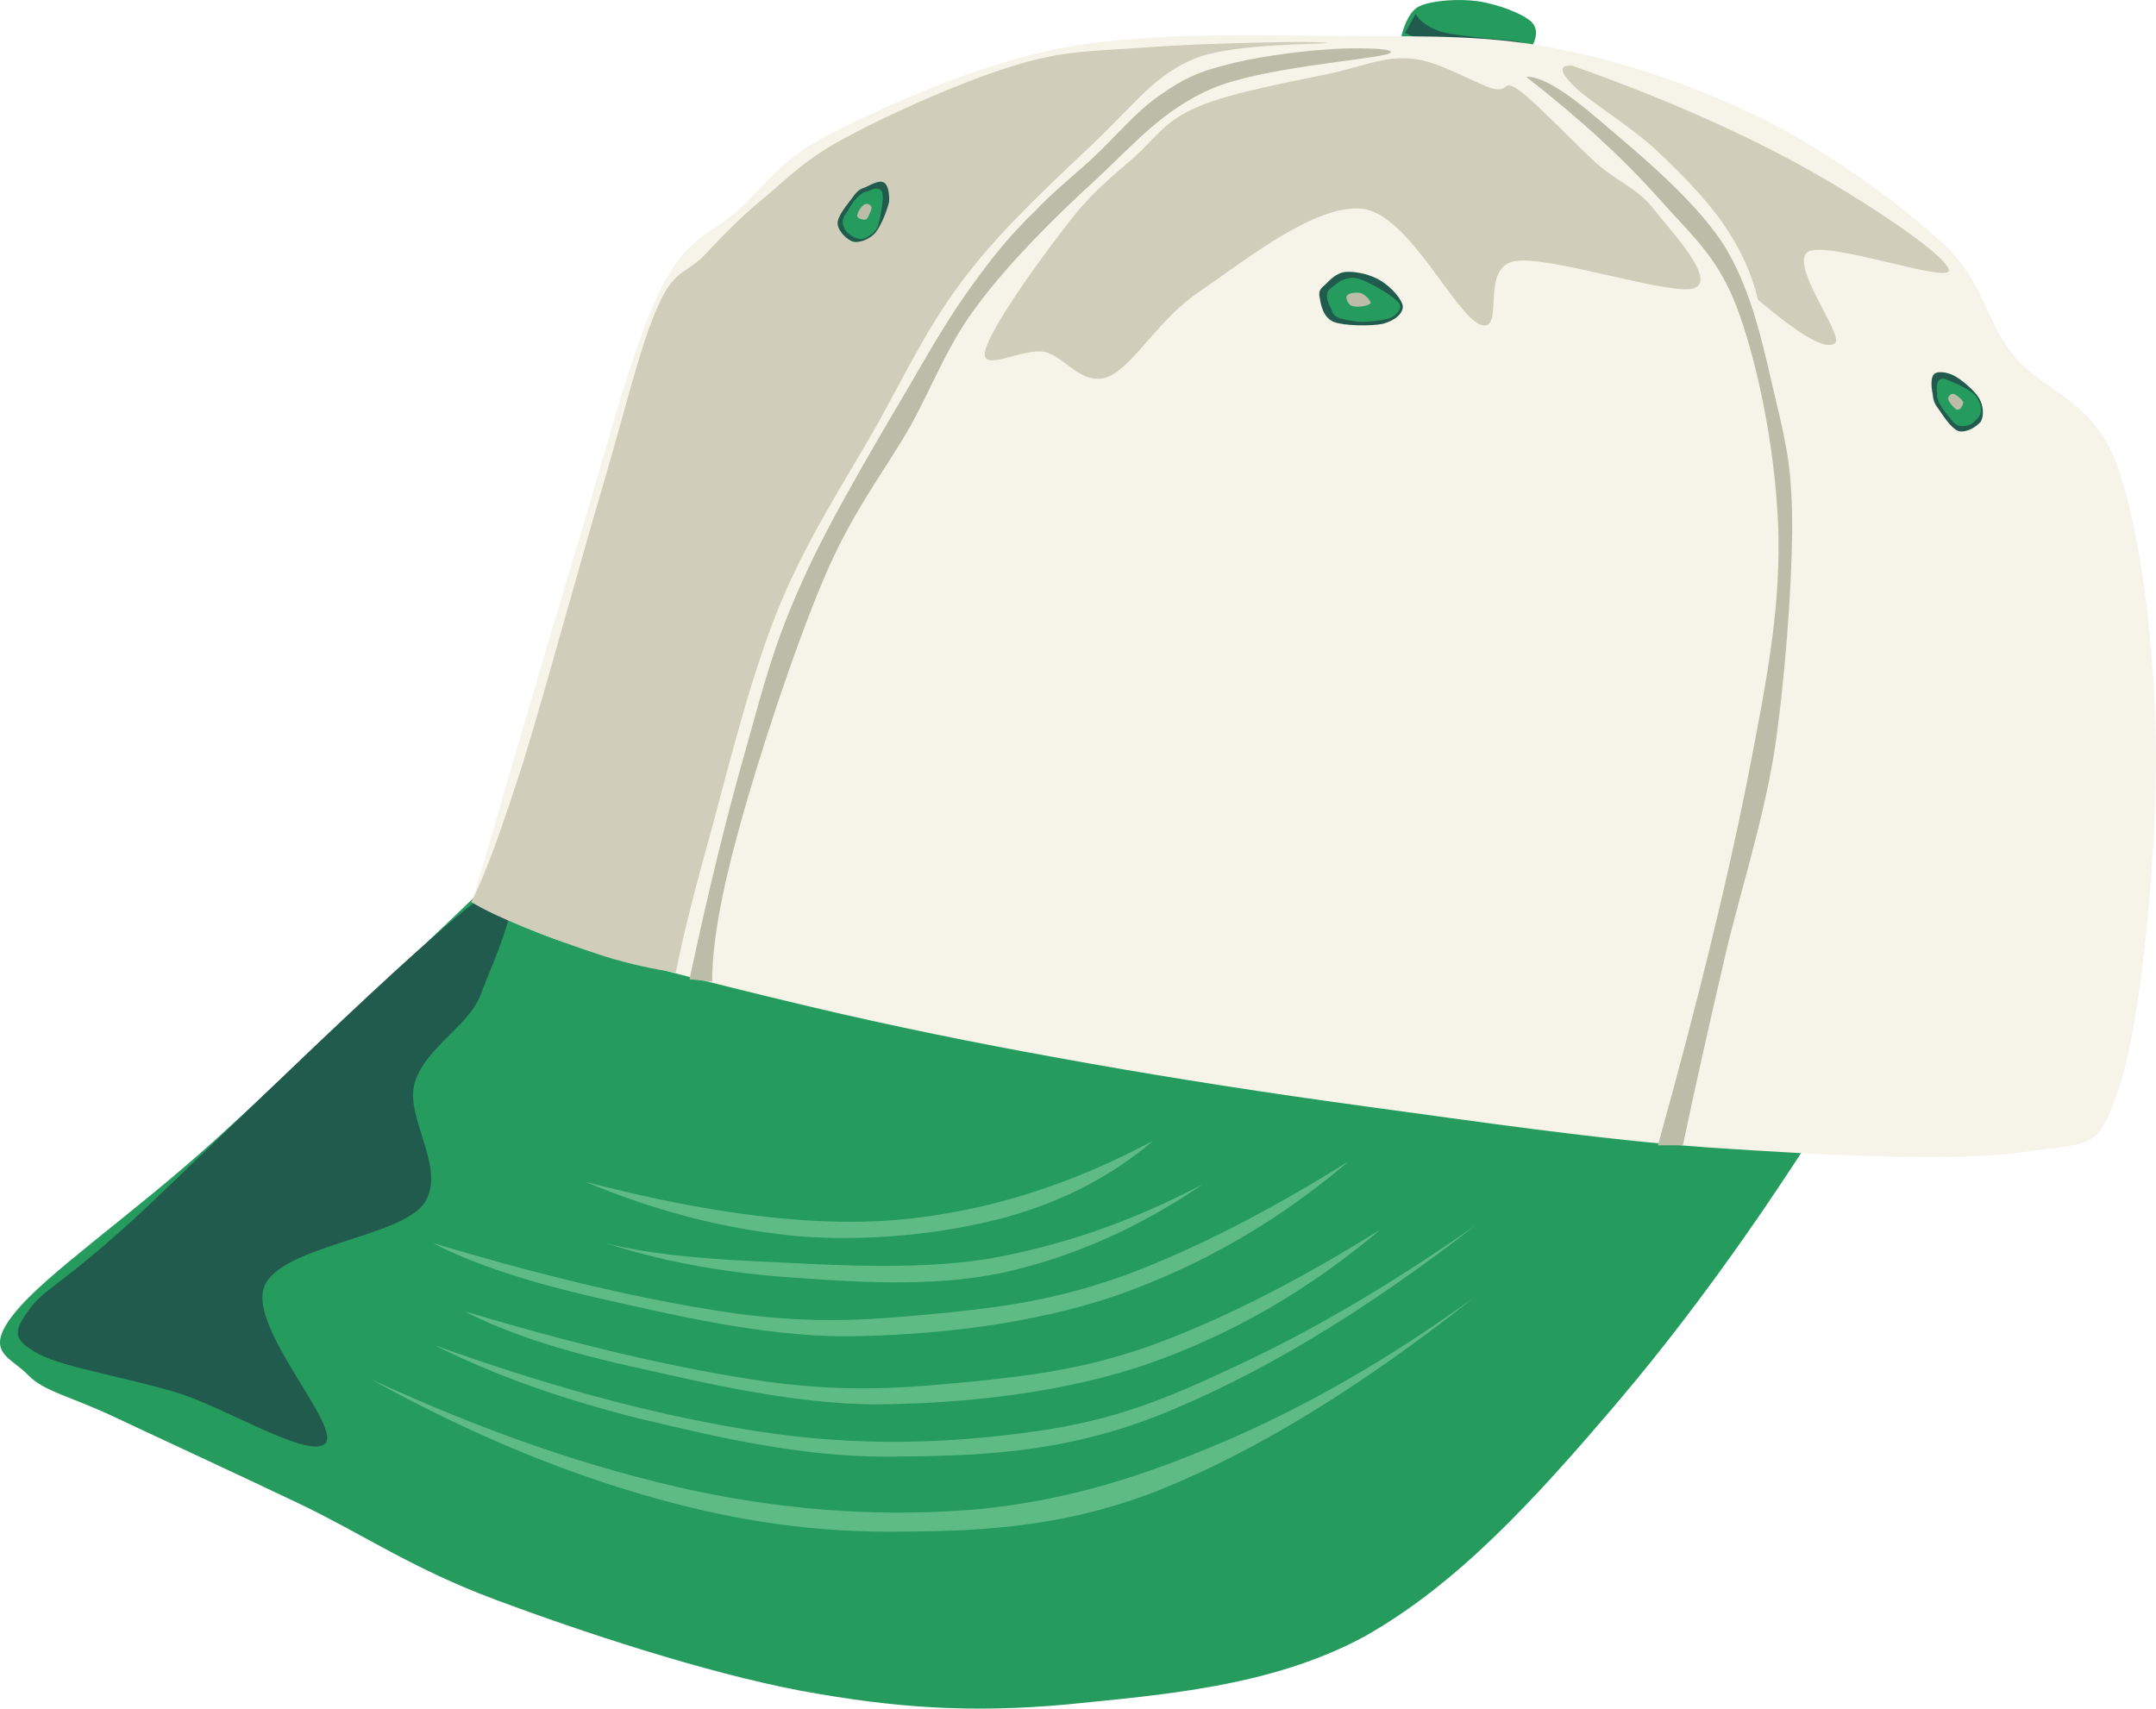
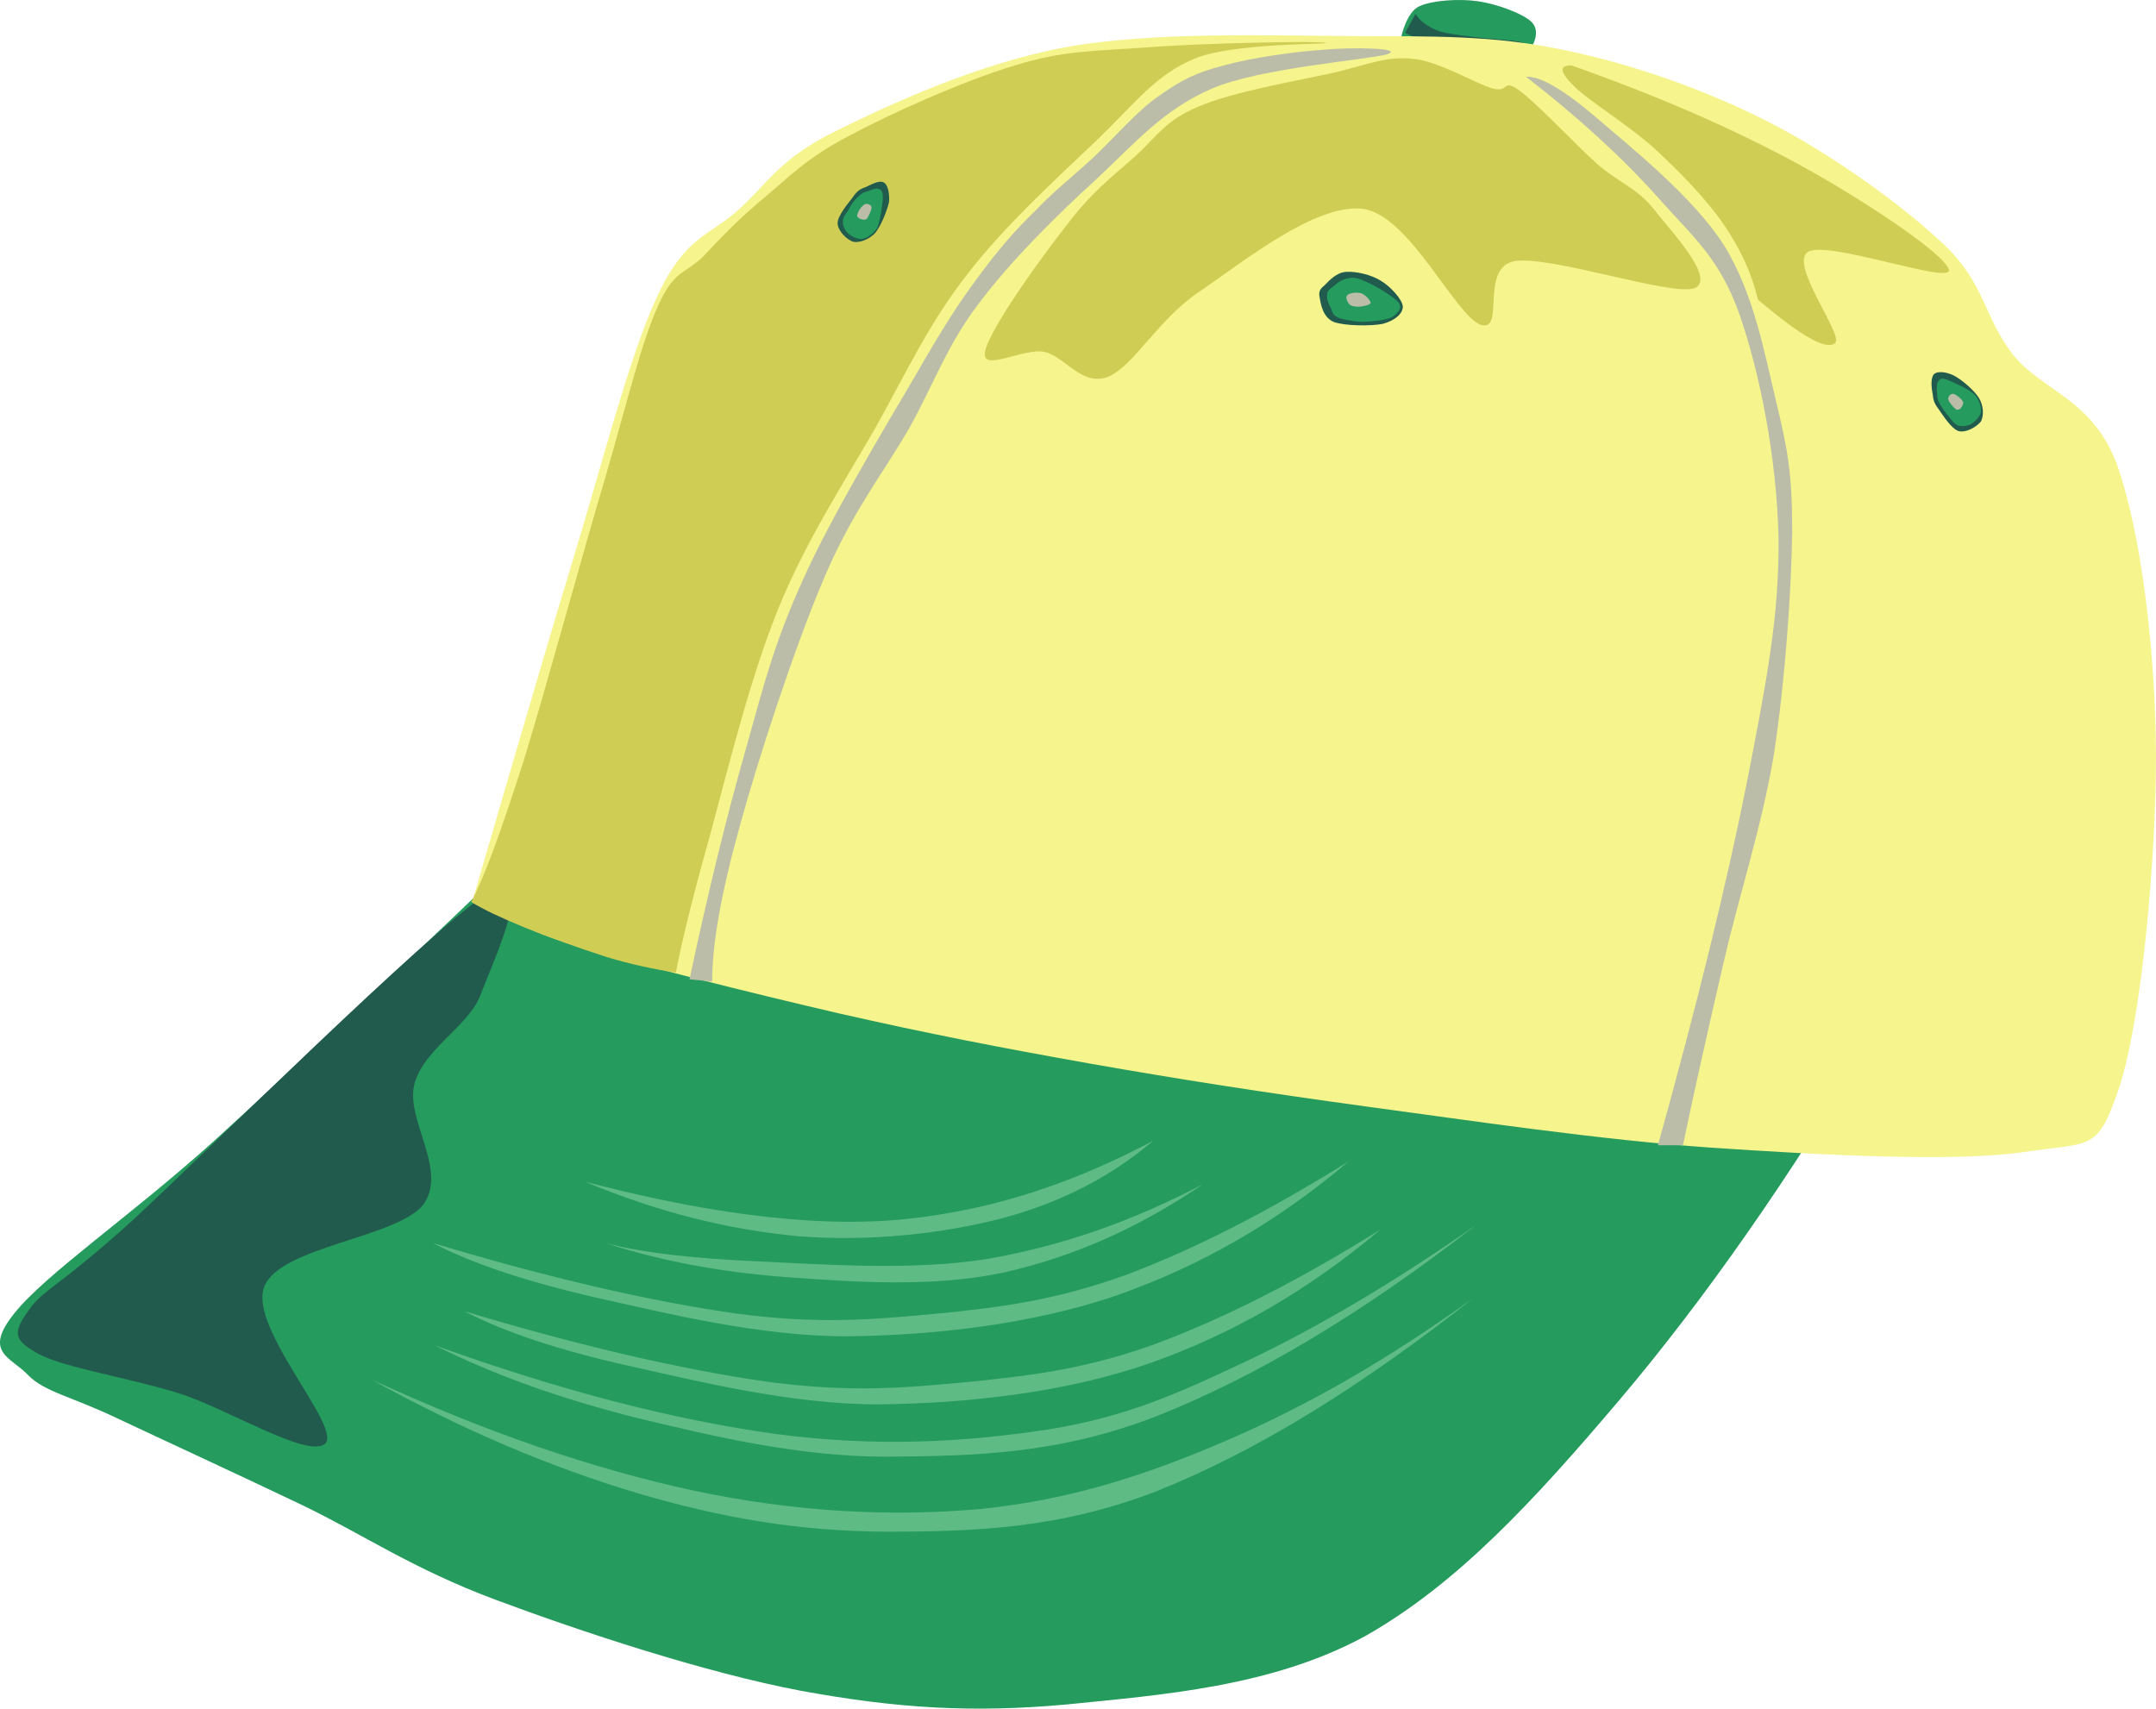
<svg xmlns="http://www.w3.org/2000/svg" enable-background="new 0 0 403.329 319.664" height="101.457" overflow="visible" space="preserve" viewBox="0 0 128.001 101.457" width="128.001" version="1.1" id="svg55" style="overflow:visible">
  <defs id="defs59" />
-   <g id="Layer_1" transform="matrix(0.3172539,0,0,0.3172539,0.04214559,0.02932884)">
-     <path d="m 262.102,6.763 c 0,0 0.972,-4.608 3.384,-5.688 2.412,-1.116 7.416,-1.44 10.944,-0.937 3.563,0.504 8.567,2.34 10.116,3.96 1.548,1.584 0.468,4.356 -0.9,5.616 -1.368,1.224 -3.24,2.196 -7.2,1.692 -3.997,-0.503 -16.344,-4.643 -16.344,-4.643 z" id="path4" style="clip-rule:evenodd;fill:#259b5e;fill-rule:evenodd" />
-     <path d="m 264.766,2.515 -1.944,3.528 c 1.836,0.972 4.14,1.764 7.2,2.664 2.988,0.792 8.172,2.34 10.836,2.304 2.448,-0.18 4.824,-2.304 4.356,-2.916 -0.54,-0.576 -5.005,-0.828 -7.561,-1.044 -2.736,-0.324 -6.156,-0.648 -8.316,-1.26 C 267.142,5 265.665,3.956 264.766,2.515 Z" id="path6" style="clip-rule:evenodd;fill:#215b4d;fill-rule:evenodd" />
-     <path d="m 96.573,160.231 c -22.248,21.384 -40.788,38.735 -56.592,53.173 -15.912,14.326 -31.5,24.875 -37.44,32.326 -5.904,7.346 -0.648,8.137 2.556,11.521 3.132,3.203 8.064,3.996 16.596,8.063 8.532,4.033 22.464,10.441 34.452,16.164 11.844,5.689 20.844,12.025 36.576,17.893 15.732,5.869 38.952,13.572 57.024,16.992 17.856,3.275 32.04,4.176 49.788,2.557 17.748,-1.801 38.269,-3.277 55.729,-12.744 17.279,-9.756 31.644,-25.344 47.664,-44.244 16.02,-18.936 31.571,-41.256 47.628,-68.076 C 265.917,182.66 181.246,171.463 96.573,160.231 Z" id="path8" style="clip-rule:evenodd;fill:#259b5e;fill-rule:evenodd" />
-     <path d="m 109.317,221.072 c 15.264,3.996 28.8,6.406 41.292,7.234 12.348,0.793 21.78,-0.107 32.76,-2.555 10.908,-2.521 21.492,-6.588 32.328,-12.348 -7.775,6.623 -16.956,11.447 -28.08,14.471 -11.232,2.953 -25.164,4.465 -38.304,3.42 -13.176,-1.222 -26.315,-4.499 -39.996,-10.222 z" id="path10" style="clip-rule:evenodd;fill:#5ebb84;fill-rule:evenodd" />
-     <path d="m 113.169,232.555 c 10.044,3.277 21.06,5.4 33.588,6.373 12.636,0.9 27.504,2.016 40.86,-0.828 13.176,-2.953 25.38,-8.389 37.44,-16.596 -13.104,6.912 -26.388,11.592 -40.428,14.039 -14.22,2.268 -31.32,0.973 -43.38,0.432 -12.023,-0.577 -21.24,-1.584 -28.08,-3.42 z" id="path12" style="clip-rule:evenodd;fill:#5ebb84;fill-rule:evenodd" />
-     <path d="m 80.841,232.555 c 7.596,3.924 17.568,7.236 30.6,10.225 12.924,2.881 30.42,7.236 46.8,7.236 16.308,-0.145 34.812,-2.232 50.652,-7.668 15.804,-5.58 29.988,-13.717 43.38,-25.092 -15.228,9.504 -28.8,16.416 -41.688,21.275 -12.959,4.645 -22.644,5.977 -34.884,7.199 -12.348,1.152 -22.428,2.125 -38.304,0 -15.948,-2.302 -34.523,-6.55 -56.556,-13.175 z" id="path14" style="clip-rule:evenodd;fill:#5ebb84;fill-rule:evenodd" />
-     <path d="m 86.781,245.336 c 7.56,3.924 17.64,7.271 30.636,10.188 12.924,2.881 30.42,7.236 46.8,7.236 16.38,-0.18 34.74,-2.125 50.616,-7.633 15.805,-5.543 29.952,-13.787 43.416,-25.127 -15.228,9.504 -28.8,16.416 -41.688,21.275 -12.888,4.717 -22.716,5.977 -34.92,7.236 -12.384,1.152 -22.356,2.123 -38.268,0 -15.983,-2.304 -34.523,-6.552 -56.592,-13.175 z" id="path16" style="clip-rule:evenodd;fill:#5ebb84;fill-rule:evenodd" />
-     <path d="m 81.237,251.707 c 11.268,5.652 23.616,10.008 37.872,13.607 14.292,3.422 30.312,7.273 46.8,7.236 16.308,-0.143 32.112,-0.432 50.616,-7.668 18.504,-7.379 38.088,-19.008 59.58,-35.711 -14.94,10.439 -28.656,18.611 -42.12,25.092 -13.464,6.371 -23.04,10.764 -37.872,13.176 -15.048,2.305 -31.788,3.42 -51.048,0.863 -19.403,-2.698 -40.211,-8.099 -63.828,-16.595 z" id="path18" style="clip-rule:evenodd;fill:#5ebb84;fill-rule:evenodd" />
-     <path d="m 69.321,258.08 c 17.208,9.504 33.48,16.416 49.788,21.275 16.056,4.752 30.492,7.164 46.8,7.236 16.272,-0.037 32.22,-0.504 50.616,-7.668 18.396,-7.381 37.836,-19.297 59.148,-36.145 -15.732,11.34 -30.816,20.088 -46.368,26.783 -15.48,6.66 -29.304,11.053 -45.936,12.781 -16.812,1.477 -34.452,0.611 -53.604,-3.42 -19.26,-4.174 -38.952,-10.943 -60.444,-20.842 z" id="path20" style="clip-rule:evenodd;fill:#5ebb84;fill-rule:evenodd" />
-     <path d="m 90.598,167.467 c -11.016,7.236 -51.588,47.557 -65.916,60.84 -14.364,12.996 -16.632,12.744 -19.584,17.029 -2.988,4.176 -2.556,5.471 2.124,8.063 4.752,2.484 16.92,4.43 25.956,7.236 9.036,2.773 24.732,12.602 27.648,9.361 2.628,-3.529 -14.58,-21.781 -11.484,-29.34 3.096,-7.525 24.912,-9.072 29.772,-15.336 4.608,-6.445 -3.456,-15.949 -1.692,-22.537 1.764,-6.588 10.044,-10.691 12.348,-16.596 2.195,-6.048 11.591,-25.667 0.828,-18.72 z" id="path22" style="clip-rule:evenodd;fill:#215b4d;fill-rule:evenodd" />
-     <path d="m 88.474,167.898 c 0,0 5.976,4.861 17.46,8.496 11.556,3.674 34.56,9.396 51.048,13.213 16.452,3.744 30.204,6.408 46.8,9.359 16.596,2.916 32.4,5.4 51.912,8.064 19.512,2.629 43.56,6.229 64.224,7.668 20.7,1.404 45.792,2.736 58.717,0.828 12.815,-1.943 13.716,0.107 17.892,-12.313 4.104,-12.635 6.84,-42.587 6.804,-62.135 C 403.224,121.53 400.56,99.714 396.096,87.042 391.56,74.514 381.984,73.146 376.512,66.198 371.112,59.25 371.364,53.058 363.768,45.786 356.064,38.478 342.996,28.974 331.008,22.818 318.947,16.662 305.447,11.91 292.272,9.21 279.132,6.474 268.332,6.726 252.708,6.654 237.013,6.582 215.376,5.79 199.104,8.778 182.868,11.802 166.38,19.434 156.12,24.51 c -10.188,5.076 -12.276,9.324 -17.856,14.472 -5.58,5.148 -10.044,4.968 -15.3,16.164 -5.328,11.268 -10.404,31.68 -16.2,50.616 -5.799,19.009 -18.29,62.136 -18.29,62.136 z" id="path24" style="clip-rule:evenodd;fill:#f6f4e8;fill-rule:evenodd" />
-     <path d="m 88.042,168.727 c 2.376,-4.428 5.544,-13.067 9.792,-26.351 4.176,-13.5 11.052,-38.88 15.336,-53.208 4.176,-14.364 6.66,-24.948 9.792,-31.896 3.024,-6.912 5.112,-6.048 8.496,-9.36 3.276,-3.492 6.876,-7.272 11.484,-11.052 4.536,-3.78 7.884,-7.416 15.732,-11.484 7.848,-4.248 21.672,-10.404 31.068,-13.212 9.288,-2.88 14.868,-2.664 24.66,-3.384 9.792,-0.792 31.968,-1.26 33.624,-0.864 1.26,0.324 -17.424,-0.072 -24.66,2.988 -7.128,2.952 -10.872,8.064 -17.892,14.904 -7.2,6.876 -17.64,16.308 -24.66,25.524 -7.056,9.036 -11.16,17.928 -17.028,28.476 -6.012,10.476 -13.176,21.456 -18.288,34.056 -5.148,12.672 -9.216,29.196 -12.348,40.824 -3.204,11.447 -5.472,20.305 -6.804,27.252 -4.14,-0.648 -8.388,-1.512 -13.176,-2.988 -4.86,-1.547 -11.124,-3.816 -15.336,-5.543 -4.249,-1.729 -7.417,-3.241 -9.792,-4.682 z" id="path26" style="clip-rule:evenodd;fill:#d0cdba;fill-rule:evenodd" />
-     <path d="m 133.149,183.631 c -0.036,-6.875 1.62,-16.344 5.112,-28.943 3.456,-12.708 10.368,-33.804 15.732,-46.368 5.328,-12.672 11.232,-19.908 16.164,-28.512 4.716,-8.604 6.984,-15.336 12.78,-22.968 5.904,-7.92 14.616,-16.596 22.104,-23.4 7.272,-6.804 12.564,-13.068 21.708,-16.992 9.181,-3.888 29.124,-5.328 32.761,-6.408 3.239,-1.152 -6.66,-1.332 -11.916,-0.828 -5.328,0.36 -13.464,1.476 -18.721,2.952 -5.184,1.332 -7.812,2.664 -11.916,5.544 -4.319,2.88 -8.748,8.244 -12.743,11.916 -3.889,3.564 -7.165,6.084 -10.656,9.792 -3.672,3.528 -6.84,7.164 -10.62,12.312 -3.816,5.148 -6.444,9.216 -11.916,18.72 -5.58,9.54 -15.588,26.1 -20.844,37.872 -5.292,11.664 -7.128,18.828 -10.656,31.5 -3.6,12.6 -7.092,26.784 -10.62,43.38 1.404,0.144 2.807,0.288 4.247,0.431 z" id="path28" style="clip-rule:evenodd;fill:#bbbda8;fill-rule:evenodd" />
-     <path d="m 285.466,14.288 c 9.863,7.668 17.892,15.012 24.659,22.572 6.589,7.452 11.557,11.304 15.337,22.104 3.743,10.764 6.947,26.892 7.235,41.724 0.145,14.58 -2.268,26.928 -5.976,45.936 -3.816,19.08 -9.252,41.255 -16.597,67.644 h 4.681 c 2.268,-10.873 4.824,-22.176 7.668,-34.453 2.844,-12.348 7.128,-25.307 9.359,-38.735 2.089,-13.716 3.276,-30.528 3.42,-41.688 0,-11.088 -0.863,-15.336 -2.987,-24.264 -2.196,-9.108 -4.212,-20.376 -9.792,-29.34 -5.76,-9.036 -17.641,-18.504 -23.832,-23.832 -6.192,-5.292 -10.583,-7.849 -13.175,-7.668 z" id="path30" style="clip-rule:evenodd;fill:#bbbda8;fill-rule:evenodd" />
-     <path d="m 199.533,41.971 c 4.645,-6.156 8.568,-9.072 12.744,-12.78 4.104,-3.744 5.616,-6.732 11.916,-9.36 6.336,-2.736 18.684,-4.86 25.524,-6.372 6.624,-1.62 9.504,-3.024 14.472,-2.556 4.896,0.432 11.484,4.5 14.904,5.544 3.348,0.936 1.764,-1.98 5.111,0.396 3.24,2.376 10.188,9.792 14.437,13.644 4.14,3.636 7.56,4.572 10.656,8.496 3.023,3.924 11.88,13.14 7.668,14.868 -4.429,1.512 -26.929,-6.156 -33.624,-5.076 -6.696,1.188 -1.692,13.392 -6.372,11.916 -4.86,-1.764 -13.393,-20.664 -22.141,-21.708 -8.855,-0.972 -22.212,9.864 -30.204,15.3 -8.027,5.256 -12.491,14.112 -17.424,16.164 -4.968,1.836 -8.064,-3.888 -11.916,-4.68 -3.888,-0.792 -11.844,3.924 -11.088,0 0.721,-4.103 10.513,-17.676 15.337,-23.796 z" id="path32" style="clip-rule:evenodd;fill:#d0cdba;fill-rule:evenodd" />
-     <path d="m 293.962,12.164 c 16.451,5.796 30.168,11.844 42.119,18.288 11.845,6.444 28.009,17.1 28.513,20.016 0.216,2.664 -22.788,-5.652 -26.389,-3.42 -3.6,2.268 6.624,15.444 5.112,17.028 -1.656,1.512 -6.336,-1.224 -14.472,-8.064 -1.08,-4.716 -3.204,-9.396 -6.372,-14.04 -3.313,-4.824 -8.028,-9.648 -12.744,-14.04 -4.824,-4.464 -12.672,-9.216 -15.336,-11.916 -2.664,-2.701 -2.808,-3.889 -0.431,-3.852 z" id="path34" style="clip-rule:evenodd;fill:#d0cdba;fill-rule:evenodd" />
-     <path d="m 247.737,53.312 c -0.9,0.72 -1.152,1.224 -0.9,2.34 0.181,1.116 0.576,3.636 2.593,4.5 1.943,0.756 7.02,0.828 9.252,0.36 2.195,-0.612 3.708,-1.872 3.708,-3.24 -0.145,-1.404 -2.34,-3.744 -4.068,-4.788 -1.872,-1.188 -4.68,-1.8 -6.479,-1.692 -1.873,0.071 -3.241,1.655 -4.106,2.52 z" id="path36" style="clip-rule:evenodd;fill:#215b4d;fill-rule:evenodd" />
-     <path d="m 249.394,53.491 c -0.756,0.54 -1.152,0.864 -1.188,1.656 -0.107,0.648 0.324,1.764 0.756,2.52 0.253,0.648 0.324,1.26 1.332,1.692 0.937,0.36 2.772,0.72 4.536,0.792 1.729,-0.072 4.141,-0.252 5.437,-0.828 1.08,-0.648 2.088,-1.692 1.368,-2.736 -0.864,-1.152 -4.5,-3.24 -6.049,-3.924 -1.584,-0.72 -2.447,-0.936 -3.42,-0.648 -1.225,0.145 -2.017,0.864 -2.772,1.476 z" id="path38" style="clip-rule:evenodd;fill:#259b5e;fill-rule:evenodd" />
-     <path d="m 251.949,55.219 c -0.359,0.36 0.108,1.368 0.576,1.764 0.36,0.252 1.044,0.36 1.764,0.324 0.576,-0.036 2.017,-0.324 2.088,-0.72 -0.071,-0.468 -1.044,-1.584 -1.8,-1.8 -0.828,-0.216 -2.304,-0.072 -2.628,0.432 z" id="path40" style="clip-rule:evenodd;fill:#bbbda8;fill-rule:evenodd" />
-     <path d="m 161.733,34.987 c -1.008,0.324 -1.548,0.756 -2.304,1.872 -0.864,1.152 -2.916,3.492 -2.808,4.932 0.072,1.332 1.728,3.06 3.024,3.384 1.116,0.18 2.88,-0.432 4.032,-1.692 1.116,-1.404 2.16,-4.104 2.556,-5.724 0.144,-1.584 -0.216,-3.276 -0.936,-3.672 -0.9,-0.576 -2.556,0.468 -3.564,0.9 z" id="path42" style="clip-rule:evenodd;fill:#215b4d;fill-rule:evenodd" />
-     <path d="m 162.166,35.744 c -0.72,0.108 -1.224,0.468 -1.8,1.08 -0.756,0.612 -1.368,1.692 -1.836,2.556 -0.54,0.756 -0.9,1.188 -0.936,1.98 -0.036,0.72 0.288,1.548 0.972,2.196 0.54,0.504 1.692,1.188 2.628,1.08 0.9,-0.18 2.016,-0.864 2.808,-2.052 0.612,-1.368 0.972,-4.32 1.08,-5.544 -0.036,-1.296 -0.216,-1.548 -0.684,-1.728 -0.613,-0.325 -1.548,0.144 -2.232,0.432 z" id="path44" style="clip-rule:evenodd;fill:#259b5e;fill-rule:evenodd" />
-     <path d="m 161.662,38.155 c -0.468,0.252 -1.224,1.224 -1.296,1.8 -0.288,0.432 0.108,0.72 0.36,0.864 0.288,0.108 0.936,0.396 1.368,0.036 0.324,-0.432 0.936,-1.764 0.864,-2.196 -0.145,-0.504 -0.9,-0.72 -1.296,-0.504 z" id="path46" style="clip-rule:evenodd;fill:#bbbda8;fill-rule:evenodd" />
-     <path d="m 361.533,73.615 c 0.108,0.972 0.181,1.62 1.044,2.772 0.828,1.152 2.376,3.708 3.816,4.212 1.439,0.36 3.348,-0.792 4.176,-1.8 0.576,-1.116 0.504,-2.952 -0.36,-4.392 -0.936,-1.512 -3.275,-3.456 -4.644,-4.176 -1.44,-0.756 -3.204,-0.9 -3.78,-0.288 -0.647,0.612 -0.504,2.484 -0.252,3.672 z" id="path48" style="clip-rule:evenodd;fill:#215b4d;fill-rule:evenodd" />
-     <path d="m 362.361,73.471 c 0,0.648 0.036,1.224 0.504,2.016 0.324,0.684 1.26,1.908 1.836,2.556 0.396,0.576 0.973,1.26 1.584,1.512 0.685,0.18 1.584,0.144 2.412,-0.252 0.685,-0.432 1.62,-1.296 1.836,-2.16 0.145,-1.008 -0.216,-2.34 -1.08,-3.312 -1.116,-1.08 -3.779,-2.268 -4.932,-2.736 -1.188,-0.54 -1.584,-0.324 -1.872,0.108 -0.396,0.288 -0.36,1.548 -0.288,2.268 z" id="path50" style="clip-rule:evenodd;fill:#259b5e;fill-rule:evenodd" />
-     <path d="m 364.485,74.695 c 0.036,0.396 0.937,1.44 1.332,1.764 0.36,0.288 0.72,0.036 0.936,-0.072 0.181,-0.36 0.612,-0.792 0.469,-1.296 -0.324,-0.576 -1.404,-1.44 -1.836,-1.476 -0.469,-0.035 -1.044,0.468 -0.901,1.08 z" id="path52" style="clip-rule:evenodd;fill:#bbbda8;fill-rule:evenodd" />
+   <g id="g888">
+     <path d="m 83.195,2.175 c 0,0 0.308,-1.462 1.074,-1.805 0.765,-0.354 2.353,-0.457 3.472,-0.297 1.13,0.16 2.718,0.742 3.209,1.256 0.491,0.503 0.148,1.382 -0.286,1.782 -0.434,0.388 -1.028,0.697 -2.284,0.537 -1.268,-0.16 -5.185,-1.473 -5.185,-1.473 z" id="path4" style="clip-rule:evenodd;fill:#259b5e;fill-rule:evenodd;stroke-width:0.317" />
+     <path d="M 84.04,0.827 83.423,1.946 c 0.582,0.308 1.313,0.56 2.284,0.845 0.948,0.251 2.593,0.742 3.438,0.731 0.777,-0.057 1.53,-0.731 1.382,-0.925 C 90.356,2.415 88.94,2.335 88.129,2.266 87.261,2.163 86.176,2.061 85.49,1.867 84.794,1.616 84.325,1.284 84.04,0.827 Z" id="path6" style="clip-rule:evenodd;fill:#215b4d;fill-rule:evenodd;stroke-width:0.317" />
+     <path d="M 30.68,50.863 C 23.622,57.647 17.74,63.152 12.726,67.733 7.678,72.278 2.733,75.624 0.848,77.988 -1.025,80.319 0.643,80.57 1.659,81.643 c 0.994,1.016 2.558,1.268 5.265,2.558 2.707,1.279 7.127,3.312 10.93,5.128 3.758,1.805 6.613,3.815 11.604,5.677 4.991,1.862 12.358,4.306 18.091,5.391 5.665,1.039 10.165,1.325 15.795,0.811 5.631,-0.571 12.141,-1.04 17.68,-4.043 5.482,-3.095 10.039,-8.04 15.122,-14.037 5.082,-6.008 10.016,-13.089 15.11,-21.597 C 84.405,57.979 57.543,54.427 30.68,50.863 Z" id="path8" style="clip-rule:evenodd;fill:#259b5e;fill-rule:evenodd;stroke-width:0.317" />
+     <path d="m 34.723,70.165 c 4.843,1.268 9.137,2.032 13.1,2.295 3.917,0.252 6.91,-0.034 10.393,-0.811 3.461,-0.8 6.818,-2.09 10.256,-3.917 -2.467,2.101 -5.379,3.632 -8.908,4.591 -3.563,0.937 -7.983,1.417 -12.152,1.085 -4.18,-0.388 -8.349,-1.427 -12.689,-3.243 z" id="path10" style="clip-rule:evenodd;fill:#5ebb84;fill-rule:evenodd;stroke-width:0.317" />
+     <path d="m 35.945,73.808 c 3.186,1.04 6.681,1.713 10.656,2.022 4.009,0.286 8.726,0.64 12.963,-0.263 4.18,-0.937 8.052,-2.661 11.878,-5.265 -4.157,2.193 -8.372,3.678 -12.826,4.454 -4.511,0.72 -9.936,0.309 -13.762,0.137 -3.814,-0.183 -6.738,-0.503 -8.908,-1.085 z" id="path12" style="clip-rule:evenodd;fill:#5ebb84;fill-rule:evenodd;stroke-width:0.317" />
+     <path d="m 25.689,73.808 c 2.41,1.245 5.574,2.296 9.708,3.244 4.1,0.914 9.651,2.296 14.847,2.296 5.174,-0.046 11.044,-0.708 16.07,-2.433 5.014,-1.77 9.514,-4.352 13.762,-7.961 -4.831,3.015 -9.137,5.208 -13.226,6.75 -4.111,1.474 -7.184,1.896 -11.067,2.284 -3.917,0.365 -7.115,0.674 -12.152,0 -5.06,-0.73 -10.953,-2.078 -17.943,-4.18 z" id="path14" style="clip-rule:evenodd;fill:#5ebb84;fill-rule:evenodd;stroke-width:0.317" />
+     <path d="m 27.574,77.863 c 2.398,1.245 5.596,2.307 9.719,3.232 4.1,0.914 9.651,2.296 14.847,2.296 5.197,-0.057 11.021,-0.674 16.058,-2.422 5.014,-1.759 9.502,-4.374 13.774,-7.972 -4.831,3.015 -9.137,5.208 -13.226,6.75 -4.089,1.496 -7.207,1.896 -11.079,2.296 -3.929,0.365 -7.093,0.674 -12.141,0 -5.071,-0.731 -10.953,-2.079 -17.954,-4.18 z" id="path16" style="clip-rule:evenodd;fill:#5ebb84;fill-rule:evenodd;stroke-width:0.317" />
+     <path d="m 25.815,79.884 c 3.575,1.793 7.492,3.175 12.015,4.317 4.534,1.086 9.617,2.307 14.847,2.296 5.174,-0.045 10.188,-0.137 16.058,-2.433 5.87,-2.341 12.084,-6.03 18.902,-11.329 -4.74,3.312 -9.091,5.904 -13.363,7.961 -4.272,2.021 -7.31,3.415 -12.015,4.18 -4.774,0.731 -10.085,1.085 -16.195,0.274 -6.156,-0.856 -12.757,-2.569 -20.25,-5.265 z" id="path18" style="clip-rule:evenodd;fill:#5ebb84;fill-rule:evenodd;stroke-width:0.317" />
+     <path d="m 22.035,81.906 c 5.459,3.015 10.622,5.208 15.795,6.75 5.094,1.508 9.674,2.273 14.847,2.296 5.162,-0.012 10.222,-0.16 16.058,-2.433 5.836,-2.342 12.004,-6.122 18.765,-11.467 -4.991,3.598 -9.776,6.373 -14.71,8.497 -4.911,2.113 -9.297,3.507 -14.573,4.055 C 52.883,90.072 47.287,89.797 41.211,88.518 35.1,87.194 28.853,85.047 22.035,81.906 Z" id="path20" style="clip-rule:evenodd;fill:#5ebb84;fill-rule:evenodd;stroke-width:0.317" />
+     <path d="m 28.785,53.159 c -3.495,2.296 -16.366,15.088 -20.912,19.302 -4.557,4.123 -5.277,4.043 -6.213,5.403 -0.948,1.325 -0.811,1.736 0.674,2.558 1.508,0.788 5.368,1.405 8.235,2.296 2.867,0.88 7.846,3.998 8.771,2.97 0.834,-1.12 -4.626,-6.91 -3.643,-9.308 0.982,-2.387 7.903,-2.878 9.445,-4.865 1.462,-2.045 -1.096,-5.06 -0.537,-7.15 0.56,-2.09 3.186,-3.392 3.917,-5.265 0.696,-1.919 3.677,-8.143 0.263,-5.939 z" id="path22" style="clip-rule:evenodd;fill:#215b4d;fill-rule:evenodd;stroke-width:0.317" />
+     <path d="m 28.111,53.296 c 0,0 1.896,1.542 5.539,2.695 3.666,1.166 10.964,2.981 16.195,4.192 5.219,1.188 9.582,2.033 14.847,2.969 5.265,0.925 10.279,1.713 16.469,2.558 6.19,0.834 13.82,1.976 20.375,2.433 6.567,0.445 14.528,0.868 18.628,0.263 4.066,-0.616 4.351,0.034 5.676,-3.906 1.302,-4.009 2.17,-13.511 2.159,-19.713 -0.034,-6.202 -0.879,-13.123 -2.295,-17.143 -1.439,-3.975 -4.477,-4.409 -6.213,-6.613 -1.713,-2.204 -1.633,-4.169 -4.043,-6.476 -2.444,-2.318 -6.59,-5.334 -10.393,-7.287 C 101.229,5.315 96.946,3.808 92.767,2.951 88.598,2.083 85.172,2.163 80.215,2.14 75.235,2.117 68.371,1.866 63.209,2.814 58.058,3.774 52.827,6.195 49.572,7.805 46.34,9.416 45.677,10.763 43.907,12.397 c -1.77,1.633 -3.186,1.576 -4.854,5.128 -1.69,3.575 -3.301,10.051 -5.14,16.058 -1.84,6.031 -5.803,19.713 -5.803,19.713 z" id="path24" style="clip-rule:evenodd;fill:#f6f48d;fill-opacity:1;fill-rule:evenodd;stroke-width:0.317" />
+     <path d="m 27.974,53.559 c 0.754,-1.405 1.759,-4.146 3.107,-8.36 1.325,-4.283 3.506,-12.335 4.865,-16.88 1.325,-4.557 2.113,-7.915 3.107,-10.119 0.959,-2.193 1.622,-1.919 2.695,-2.969 1.039,-1.108 2.181,-2.307 3.643,-3.506 1.439,-1.199 2.501,-2.353 4.991,-3.643 2.49,-1.348 6.876,-3.301 9.856,-4.192 2.947,-0.914 4.717,-0.845 7.823,-1.074 3.107,-0.251 10.142,-0.4 10.667,-0.274 0.4,0.103 -5.528,-0.023 -7.823,0.948 -2.261,0.937 -3.449,2.558 -5.676,4.728 -2.284,2.181 -5.596,5.174 -7.823,8.098 -2.239,2.867 -3.541,5.688 -5.402,9.034 -1.907,3.324 -4.18,6.807 -5.802,10.804 -1.633,4.02 -2.924,9.263 -3.917,12.952 -1.016,3.632 -1.736,6.442 -2.159,8.646 -1.313,-0.206 -2.661,-0.48 -4.18,-0.948 -1.542,-0.491 -3.529,-1.211 -4.865,-1.759 -1.348,-0.549 -2.353,-1.028 -3.107,-1.485 z" id="path26" style="clip-rule:evenodd;fill:#d0cd55;fill-opacity:1;fill-rule:evenodd;stroke-width:0.317" />
+     <path d="m 42.284,58.287 c -0.011,-2.181 0.514,-5.185 1.622,-9.182 1.096,-4.032 3.289,-10.724 4.991,-14.71 1.69,-4.02 3.563,-6.316 5.128,-9.046 1.496,-2.73 2.216,-4.865 4.055,-7.287 1.873,-2.513 4.637,-5.265 7.013,-7.424 2.307,-2.159 3.986,-4.146 6.887,-5.391 C 74.892,4.014 81.219,3.557 82.373,3.215 83.4,2.849 80.26,2.792 78.592,2.952 76.902,3.066 74.321,3.42 72.653,3.888 71.008,4.311 70.175,4.734 68.873,5.647 67.502,6.561 66.097,8.263 64.83,9.428 63.596,10.558 62.557,11.358 61.449,12.534 c -1.165,1.119 -2.17,2.273 -3.369,3.906 -1.211,1.633 -2.044,2.924 -3.78,5.939 -1.77,3.027 -4.945,8.28 -6.613,12.015 -1.679,3.7 -2.261,5.973 -3.381,9.993 -1.142,3.997 -2.25,8.497 -3.369,13.762 0.445,0.046 0.891,0.091 1.347,0.137 z" id="path28" style="clip-rule:evenodd;fill:#bbbda8;fill-rule:evenodd;stroke-width:0.317" />
+     <path d="m 90.607,4.562 c 3.129,2.433 5.676,4.763 7.823,7.161 2.09,2.364 3.666,3.586 4.866,7.013 1.187,3.415 2.204,8.532 2.295,13.237 0.046,4.626 -0.72,8.543 -1.896,14.573 -1.211,6.053 -2.935,13.088 -5.265,21.46 h 1.485 c 0.72,-3.45 1.53,-7.035 2.433,-10.93 0.902,-3.917 2.261,-8.029 2.969,-12.289 0.663,-4.351 1.039,-9.685 1.085,-13.226 0,-3.518 -0.274,-4.865 -0.948,-7.698 -0.697,-2.89 -1.336,-6.464 -3.107,-9.308 C 100.521,11.689 96.751,8.685 94.787,6.995 92.823,5.316 91.43,4.505 90.607,4.562 Z" id="path30" style="clip-rule:evenodd;fill:#bbbda8;fill-rule:evenodd;stroke-width:0.317" />
+     <path d="m 63.345,13.345 c 1.474,-1.953 2.718,-2.878 4.043,-4.055 1.302,-1.188 1.782,-2.136 3.78,-2.969 2.01,-0.868 5.928,-1.542 8.098,-2.022 2.101,-0.514 3.015,-0.959 4.591,-0.811 1.553,0.137 3.643,1.428 4.728,1.759 1.062,0.297 0.56,-0.628 1.621,0.126 1.028,0.754 3.232,3.107 4.58,4.329 1.313,1.154 2.398,1.45 3.381,2.695 0.959,1.245 3.769,4.169 2.433,4.717 -1.405,0.48 -8.543,-1.953 -10.667,-1.61 -2.124,0.377 -0.537,4.249 -2.022,3.78 -1.542,-0.56 -4.249,-6.556 -7.024,-6.887 -2.809,-0.308 -7.047,3.129 -9.582,4.854 -2.547,1.667 -3.963,4.477 -5.528,5.128 -1.576,0.582 -2.558,-1.233 -3.78,-1.485 -1.233,-0.251 -3.758,1.245 -3.518,0 0.229,-1.302 3.335,-5.608 4.866,-7.549 z" id="path32" style="clip-rule:evenodd;fill:#d0cd55;fill-opacity:1;fill-rule:evenodd;stroke-width:0.317" />
+     <path d="m 93.303,3.888 c 5.219,1.839 9.571,3.758 13.362,5.802 3.758,2.044 8.886,5.425 9.046,6.35 0.069,0.845 -7.23,-1.793 -8.372,-1.085 -1.142,0.72 2.101,4.9 1.622,5.402 -0.525,0.48 -2.01,-0.388 -4.591,-2.558 -0.343,-1.496 -1.016,-2.981 -2.022,-4.454 C 101.297,11.815 99.801,10.284 98.305,8.891 96.774,7.475 94.285,5.967 93.439,5.11 92.594,4.254 92.549,3.877 93.303,3.888 Z" id="path34" style="clip-rule:evenodd;fill:#d0cd55;fill-opacity:1;fill-rule:evenodd;stroke-width:0.317" />
+     <path d="m 78.638,16.943 c -0.286,0.228 -0.365,0.388 -0.286,0.742 0.057,0.354 0.183,1.154 0.823,1.428 0.616,0.24 2.227,0.263 2.935,0.114 0.696,-0.194 1.176,-0.594 1.176,-1.028 -0.046,-0.445 -0.742,-1.188 -1.291,-1.519 -0.594,-0.377 -1.485,-0.571 -2.055,-0.537 -0.594,0.023 -1.028,0.525 -1.303,0.799 z" id="path36" style="clip-rule:evenodd;fill:#215b4d;fill-rule:evenodd;stroke-width:0.317" />
+     <path d="m 79.163,17 c -0.24,0.171 -0.365,0.274 -0.377,0.525 -0.034,0.206 0.103,0.56 0.24,0.799 0.08,0.206 0.103,0.4 0.423,0.537 0.297,0.114 0.879,0.228 1.439,0.251 0.549,-0.023 1.314,-0.08 1.725,-0.263 C 82.956,18.644 83.275,18.313 83.047,17.982 82.773,17.616 81.619,16.954 81.128,16.737 80.625,16.508 80.351,16.44 80.043,16.531 c -0.389,0.046 -0.64,0.274 -0.879,0.468 z" id="path38" style="clip-rule:evenodd;fill:#259b5e;fill-rule:evenodd;stroke-width:0.317" />
+     <path d="m 79.974,17.548 c -0.114,0.114 0.034,0.434 0.183,0.56 0.114,0.08 0.331,0.114 0.56,0.103 0.183,-0.011 0.64,-0.103 0.662,-0.228 -0.023,-0.148 -0.331,-0.503 -0.571,-0.571 -0.263,-0.069 -0.731,-0.023 -0.834,0.137 z" id="path40" style="clip-rule:evenodd;fill:#bbbda8;fill-rule:evenodd;stroke-width:0.317" />
+     <path d="m 51.353,11.129 c -0.32,0.103 -0.491,0.24 -0.731,0.594 -0.274,0.365 -0.925,1.108 -0.891,1.565 0.023,0.423 0.548,0.971 0.959,1.074 0.354,0.057 0.914,-0.137 1.279,-0.537 0.354,-0.445 0.685,-1.302 0.811,-1.816 0.046,-0.503 -0.069,-1.039 -0.297,-1.165 -0.286,-0.183 -0.811,0.148 -1.131,0.286 z" id="path42" style="clip-rule:evenodd;fill:#215b4d;fill-rule:evenodd;stroke-width:0.317" />
+     <path d="m 51.49,11.369 c -0.228,0.034 -0.388,0.148 -0.571,0.343 -0.24,0.194 -0.434,0.537 -0.582,0.811 -0.171,0.24 -0.286,0.377 -0.297,0.628 -0.011,0.228 0.091,0.491 0.308,0.697 0.171,0.16 0.537,0.377 0.834,0.343 0.286,-0.057 0.64,-0.274 0.891,-0.651 0.194,-0.434 0.308,-1.371 0.343,-1.759 -0.011,-0.411 -0.069,-0.491 -0.217,-0.548 -0.194,-0.103 -0.491,0.046 -0.708,0.137 z" id="path44" style="clip-rule:evenodd;fill:#259b5e;fill-rule:evenodd;stroke-width:0.317" />
+     <path d="m 51.33,12.134 c -0.148,0.08 -0.388,0.388 -0.411,0.571 -0.091,0.137 0.034,0.228 0.114,0.274 0.091,0.034 0.297,0.126 0.434,0.011 0.103,-0.137 0.297,-0.56 0.274,-0.697 -0.046,-0.16 -0.286,-0.228 -0.411,-0.16 z" id="path46" style="clip-rule:evenodd;fill:#bbbda8;fill-rule:evenodd;stroke-width:0.317" />
+     <path d="m 114.74,23.384 c 0.034,0.308 0.057,0.514 0.331,0.879 0.263,0.365 0.754,1.176 1.211,1.336 0.457,0.114 1.062,-0.251 1.325,-0.571 0.183,-0.354 0.16,-0.937 -0.114,-1.393 -0.297,-0.48 -1.039,-1.096 -1.473,-1.325 -0.457,-0.24 -1.016,-0.286 -1.199,-0.091 -0.205,0.194 -0.16,0.788 -0.08,1.165 z" id="path48" style="clip-rule:evenodd;fill:#215b4d;fill-rule:evenodd;stroke-width:0.317" />
+     <path d="m 115.003,23.338 c 0,0.206 0.011,0.388 0.16,0.64 0.103,0.217 0.4,0.605 0.582,0.811 0.126,0.183 0.309,0.4 0.503,0.48 0.217,0.057 0.503,0.046 0.765,-0.08 0.217,-0.137 0.514,-0.411 0.582,-0.685 0.046,-0.32 -0.069,-0.742 -0.343,-1.051 -0.354,-0.343 -1.199,-0.72 -1.565,-0.868 -0.377,-0.171 -0.503,-0.103 -0.594,0.034 -0.126,0.091 -0.114,0.491 -0.091,0.72 z" id="path50" style="clip-rule:evenodd;fill:#259b5e;fill-rule:evenodd;stroke-width:0.317" />
+     <path d="m 115.676,23.727 c 0.011,0.126 0.297,0.457 0.423,0.56 0.114,0.091 0.228,0.011 0.297,-0.023 0.057,-0.114 0.194,-0.251 0.149,-0.411 -0.103,-0.183 -0.445,-0.457 -0.582,-0.468 -0.149,-0.011 -0.331,0.148 -0.286,0.343 z" id="path52" style="clip-rule:evenodd;fill:#bbbda8;fill-rule:evenodd;stroke-width:0.317" />
  </g>
</svg>
